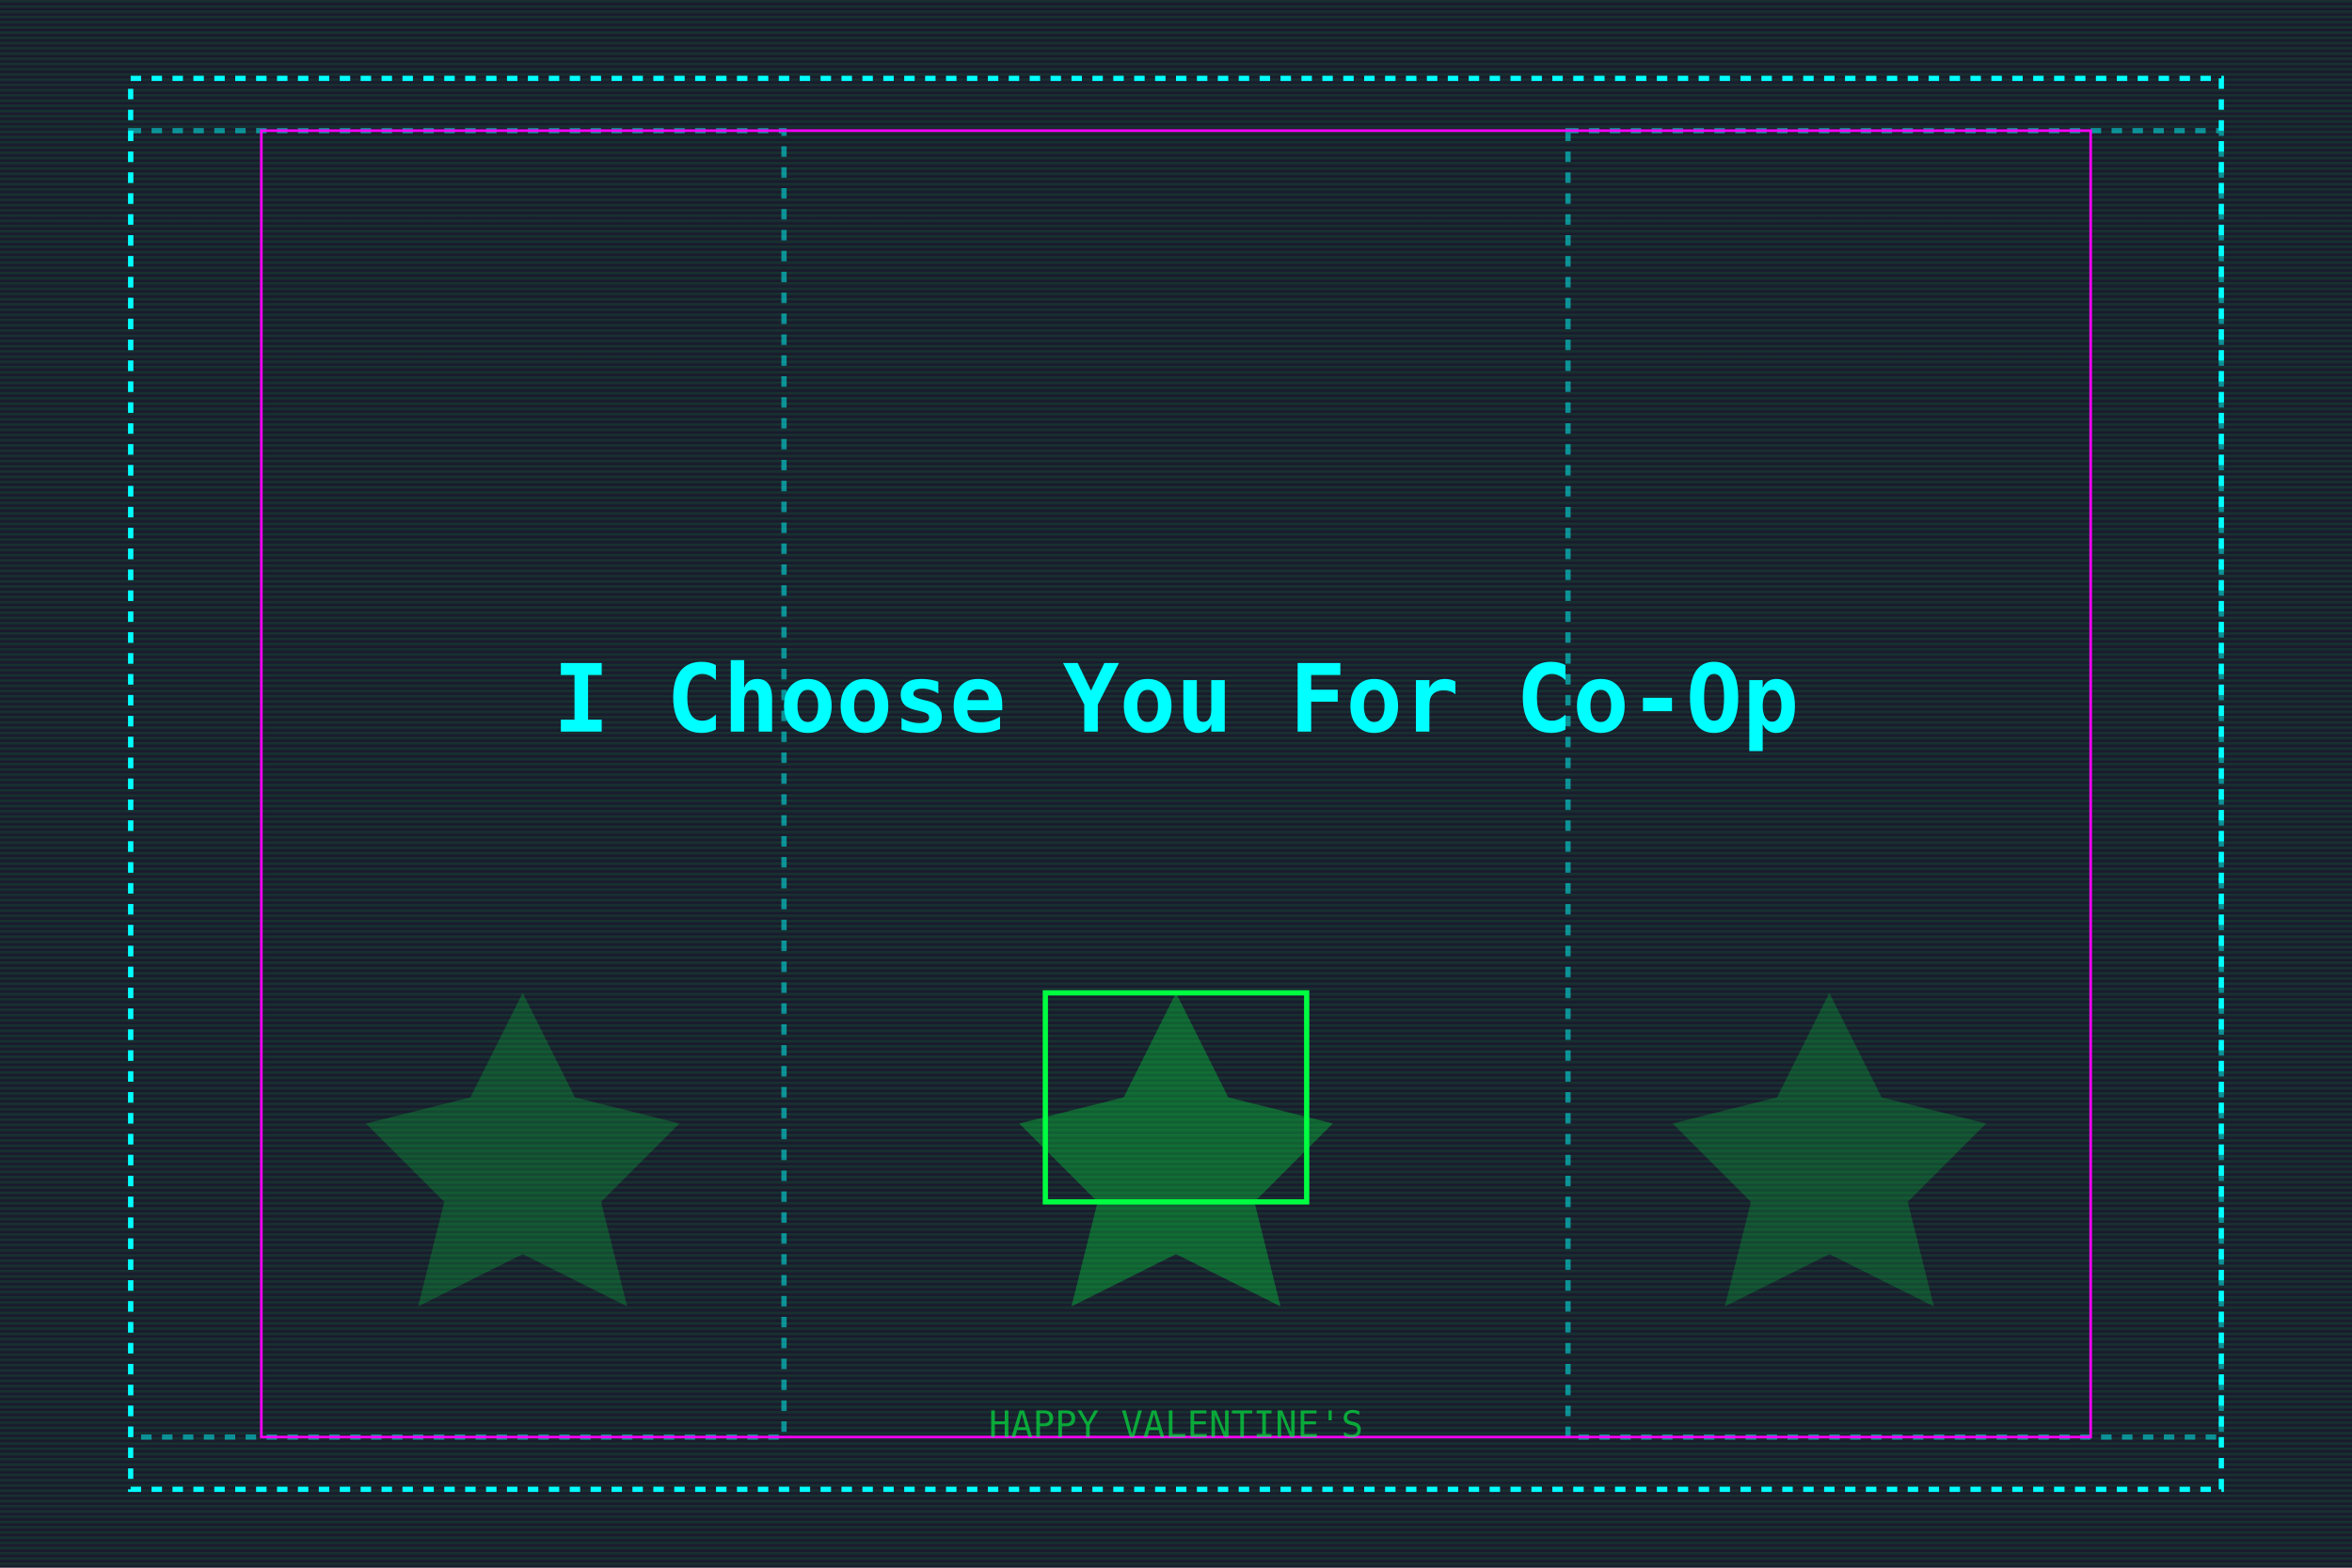
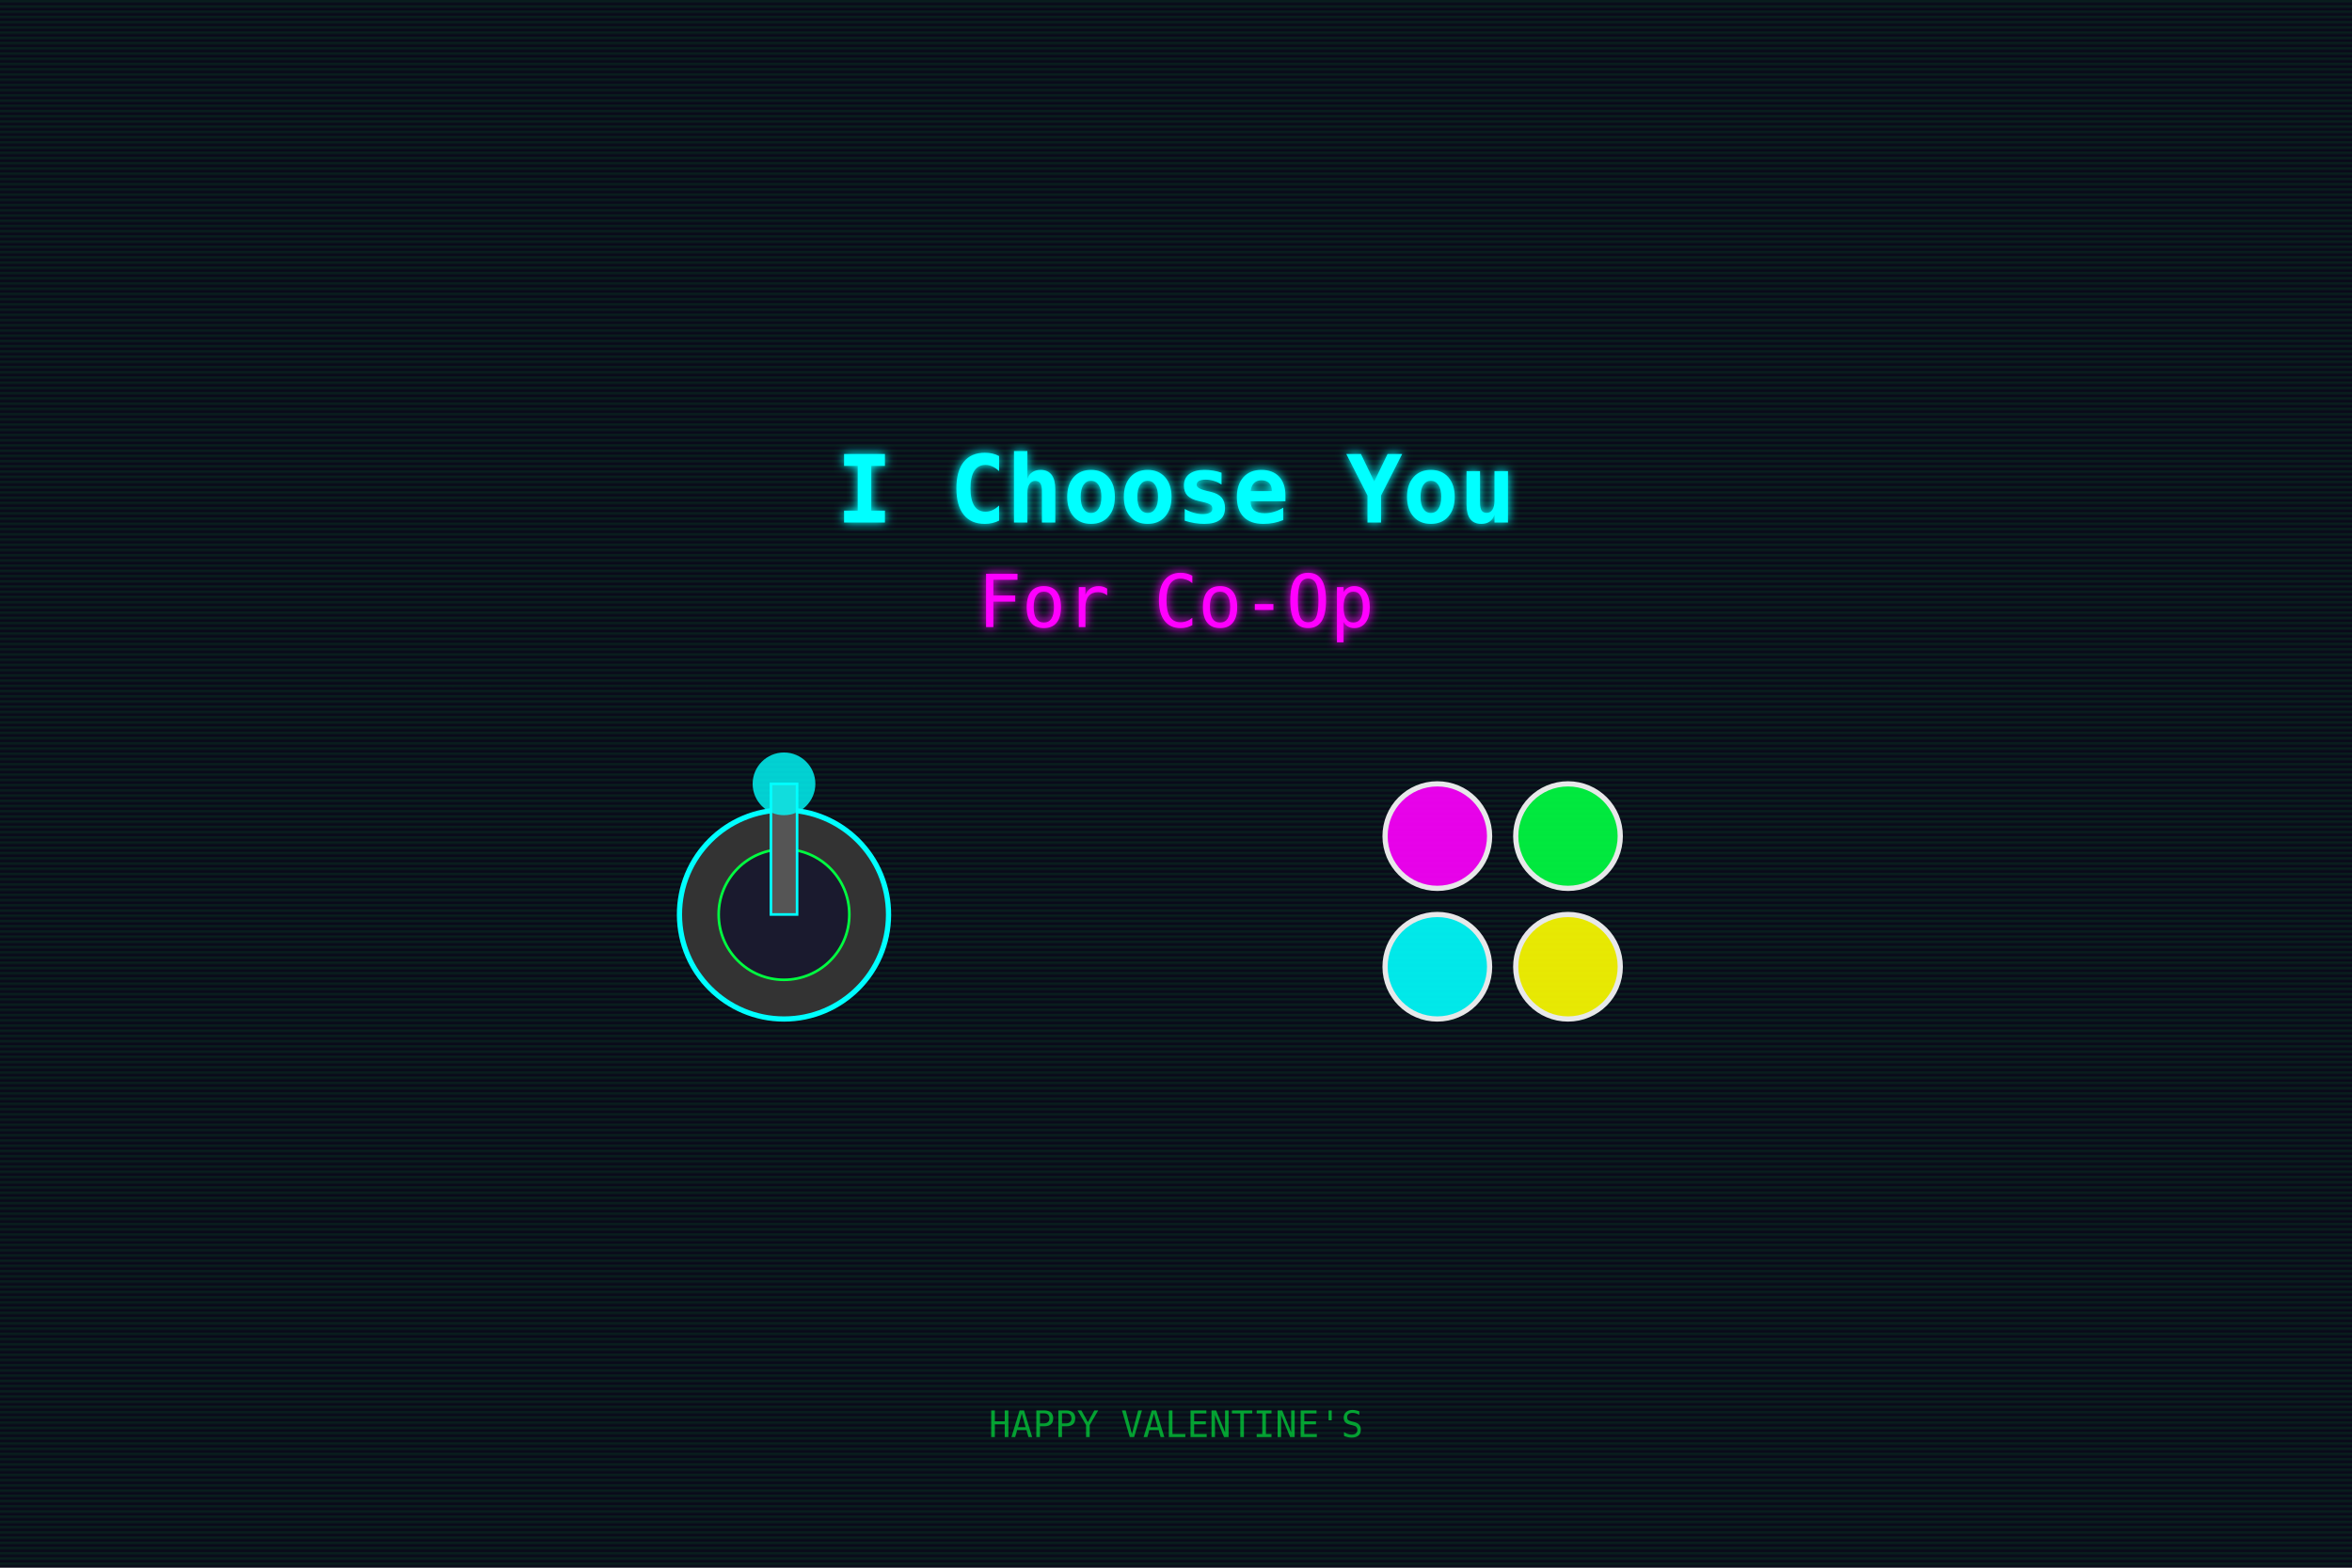
- <svg xmlns="http://www.w3.org/2000/svg" viewBox="0 0 900 600" style="background:#0a0a1a">
-   <rect width="900" height="600" fill="#1a1a2e" />
+ <svg xmlns="http://www.w3.org/2000/svg" viewBox="0 0 900 600">
  <defs>
-     <pattern id="scanlinesAL9002" patternUnits="userSpaceOnUse" width="2" height="2">
-       <rect width="2" height="1" fill="#00ff41" opacity="0.1" />
+     <pattern id="scanlines2" patternUnits="userSpaceOnUse" width="2" height="2">
+       <rect width="2" height="1" fill="#00ff41" opacity="0.08" />
    </pattern>
+     <filter id="glow2">
+       <feGaussianBlur stdDeviation="2" result="coloredBlur" />
+       <feMerge>
+         <feMergeNode in="coloredBlur" />
+         <feMergeNode in="SourceGraphic" />
+       </feMerge>
+     </filter>
  </defs>
-   <rect width="900" height="600" fill="url(#scanlinesAL9002)" />
-   <rect x="50" y="50" width="250" height="500" fill="none" stroke="#00ffff" stroke-width="2" stroke-dasharray="4 4" opacity="0.5" />
-   <rect x="600" y="50" width="250" height="500" fill="none" stroke="#00ffff" stroke-width="2" stroke-dasharray="4 4" opacity="0.5" />
-   <rect x="50" y="30" width="800" height="540" fill="none" stroke="#00ffff" stroke-width="2" stroke-dasharray="4 4" />
-   <rect x="100" y="50" width="700" height="500" fill="none" stroke="#ff00ff" stroke-width="1" />
-   <rect x="400" y="380" width="100" height="80" fill="none" stroke="#00ff41" stroke-width="2" />
-   <path d="M 450 380 L 470 420 L 510 430 L 480 460 L 490 500 L 450 480 L 410 500 L 420 460 L 390 430 L 430 420 Z" fill="#00ff41" opacity="0.3" />
-   <path d="M 200 380 L 220 420 L 260 430 L 230 460 L 240 500 L 200 480 L 160 500 L 170 460 L 140 430 L 180 420 Z" fill="#00ff41" opacity="0.2" />
-   <path d="M 700 380 L 720 420 L 760 430 L 730 460 L 740 500 L 700 480 L 660 500 L 670 460 L 640 430 L 680 420 Z" fill="#00ff41" opacity="0.2" />
-   <text x="450" y="280" font-family="monospace" font-size="36" fill="#00ffff" text-anchor="middle" font-weight="bold">I Choose You For Co-Op</text>
+   <rect width="900" height="600" fill="#0a0a1a" />
+   <rect width="900" height="600" fill="url(#scanlines2)" />
+   <g transform="translate(300, 350)">
+     <circle cx="0" cy="0" r="40" fill="#333" stroke="#00ffff" stroke-width="2" />
+     <circle cx="0" cy="0" r="25" fill="#1a1a2e" stroke="#00ff41" stroke-width="1" />
+     <rect x="-5" y="-50" width="10" height="50" fill="#555" stroke="#00ffff" stroke-width="1" />
+     <circle cx="0" cy="-50" r="12" fill="#00ffff" opacity="0.8" />
+   </g>
+   <circle cx="550" cy="320" r="20" fill="#ff00ff" stroke="#fff" stroke-width="2" opacity="0.9" />
+   <circle cx="600" cy="320" r="20" fill="#00ff41" stroke="#fff" stroke-width="2" opacity="0.9" />
+   <circle cx="550" cy="370" r="20" fill="#00ffff" stroke="#fff" stroke-width="2" opacity="0.9" />
+   <circle cx="600" cy="370" r="20" fill="#ffff00" stroke="#fff" stroke-width="2" opacity="0.9" />
+   <text x="450" y="200" font-family="monospace" font-size="36" fill="#00ffff" text-anchor="middle" font-weight="bold" filter="url(#glow2)">I Choose You</text>
+   <text x="450" y="240" font-family="monospace" font-size="28" fill="#ff00ff" text-anchor="middle" filter="url(#glow2)">For Co-Op</text>
  <text x="450" y="550" font-family="monospace" font-size="14" fill="#00ff41" text-anchor="middle" opacity="0.6">HAPPY VALENTINE'S</text>
</svg>
